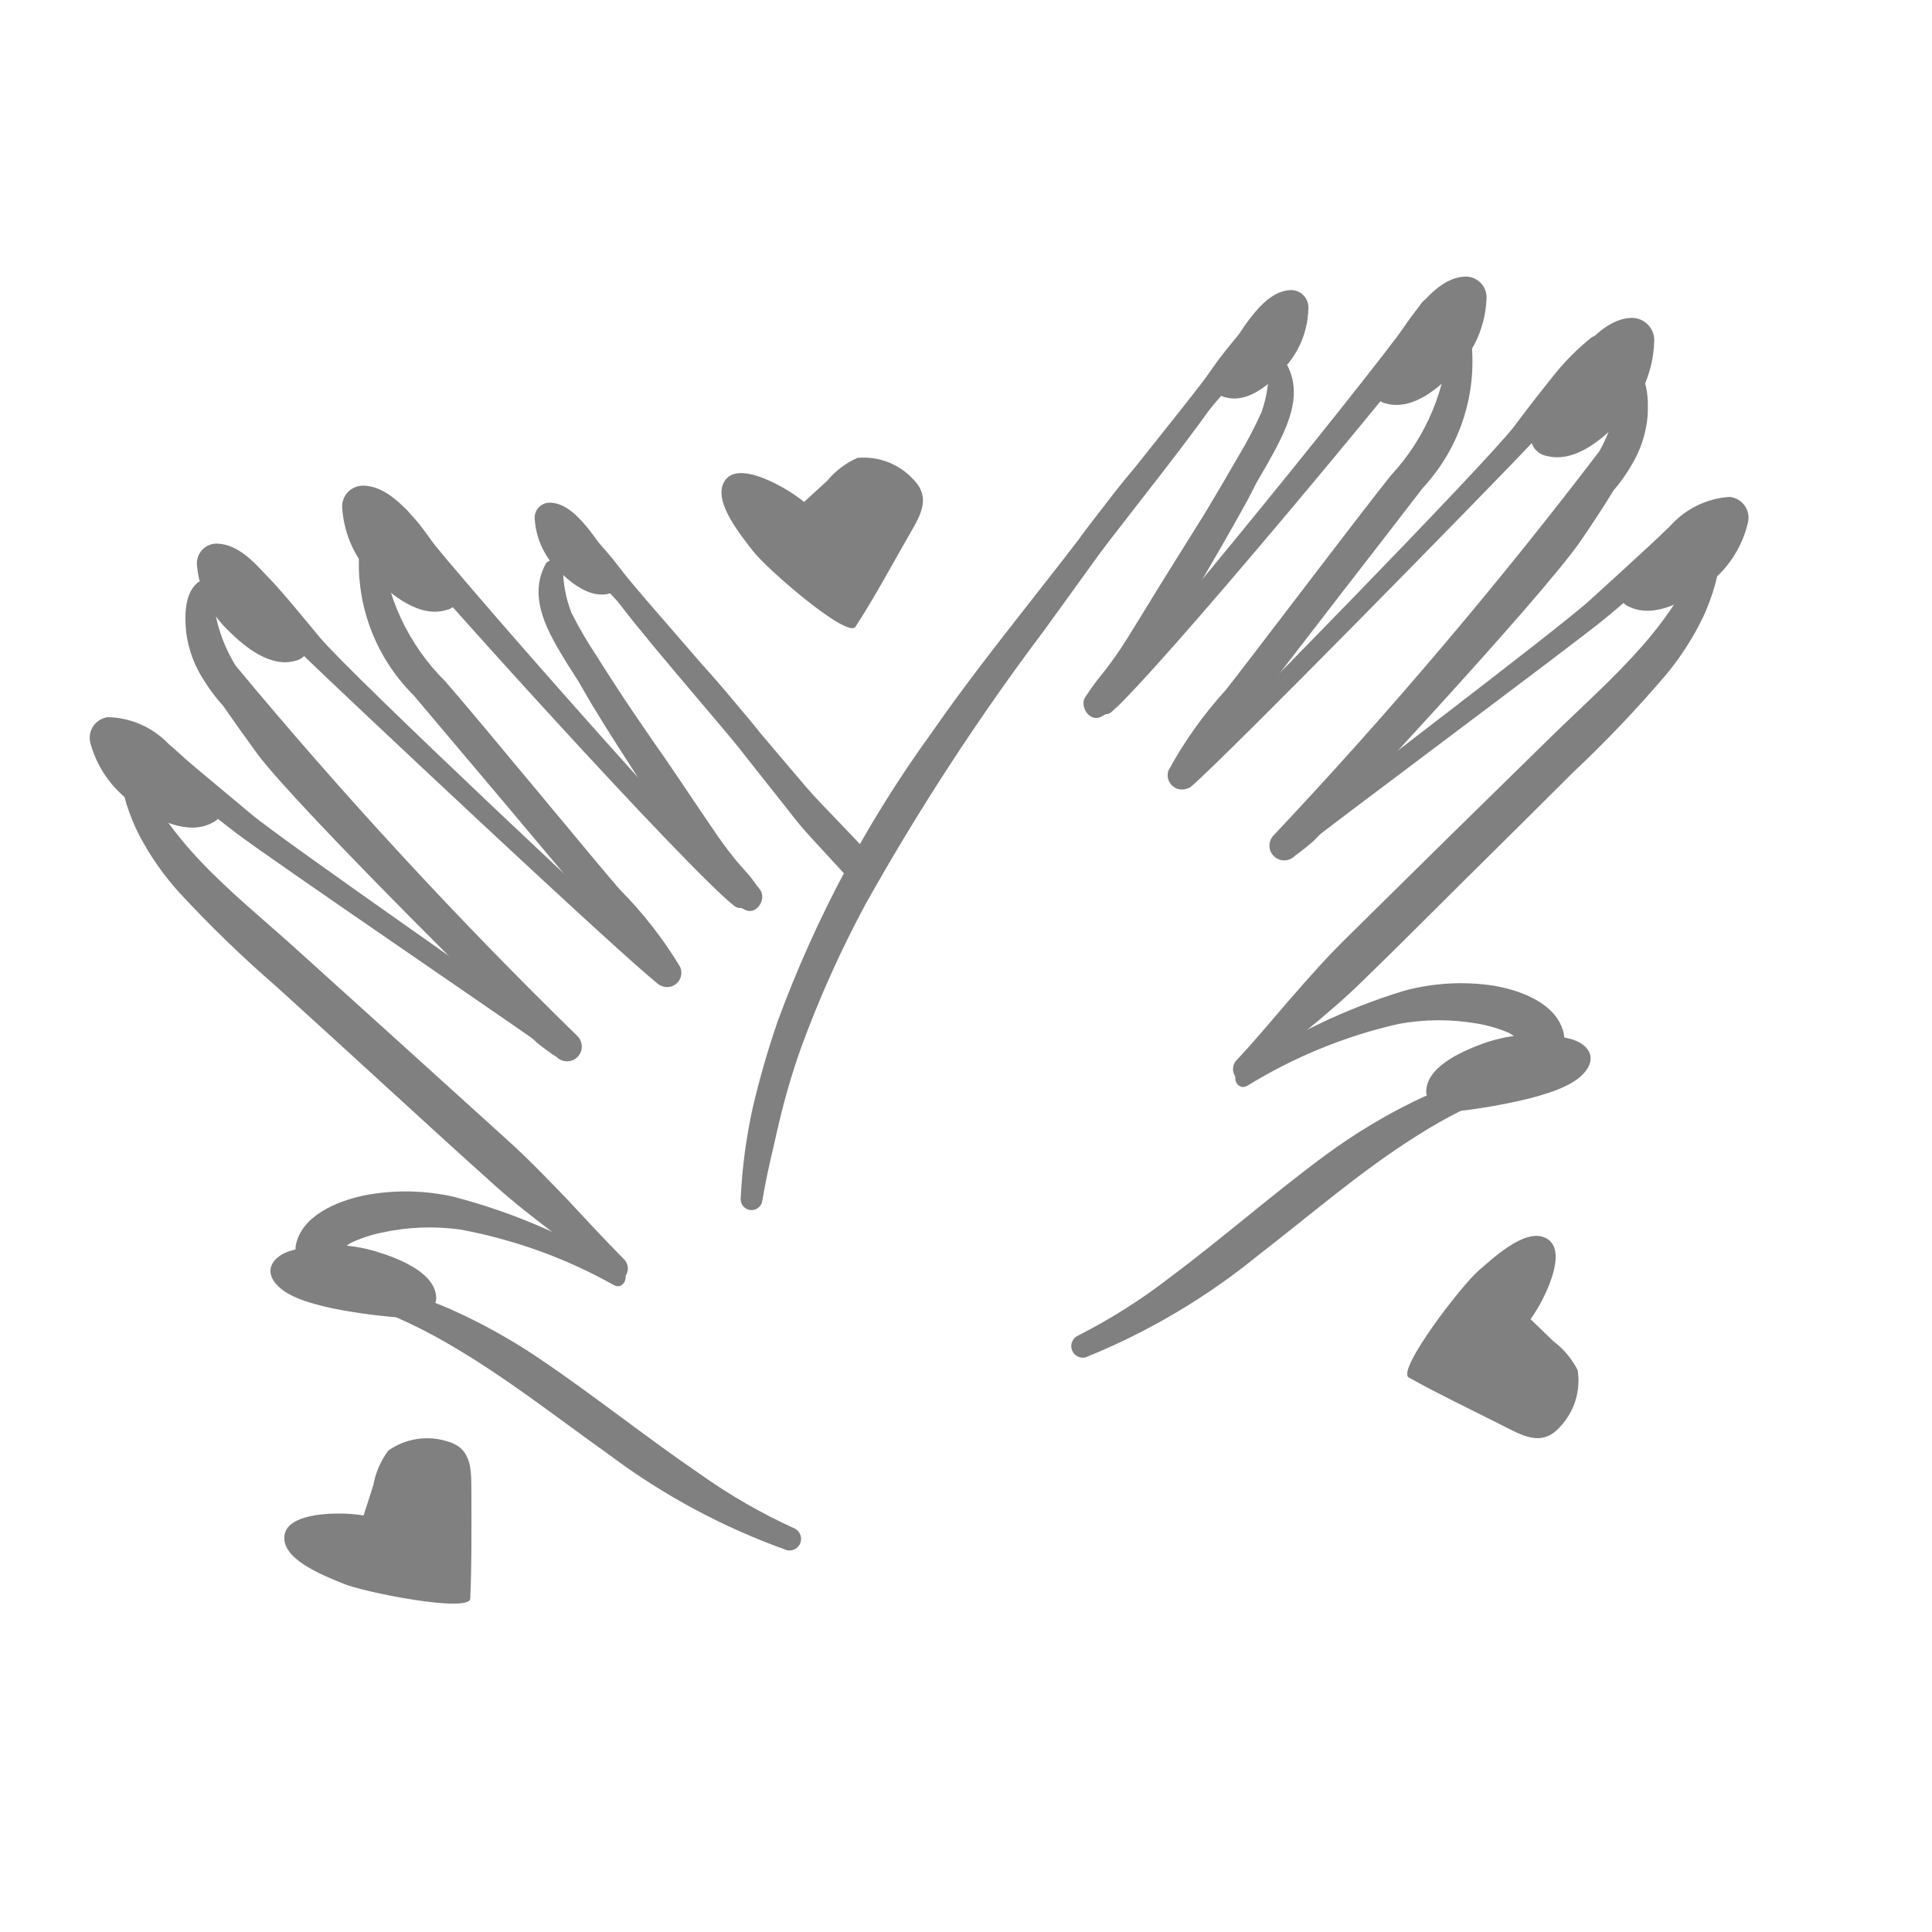
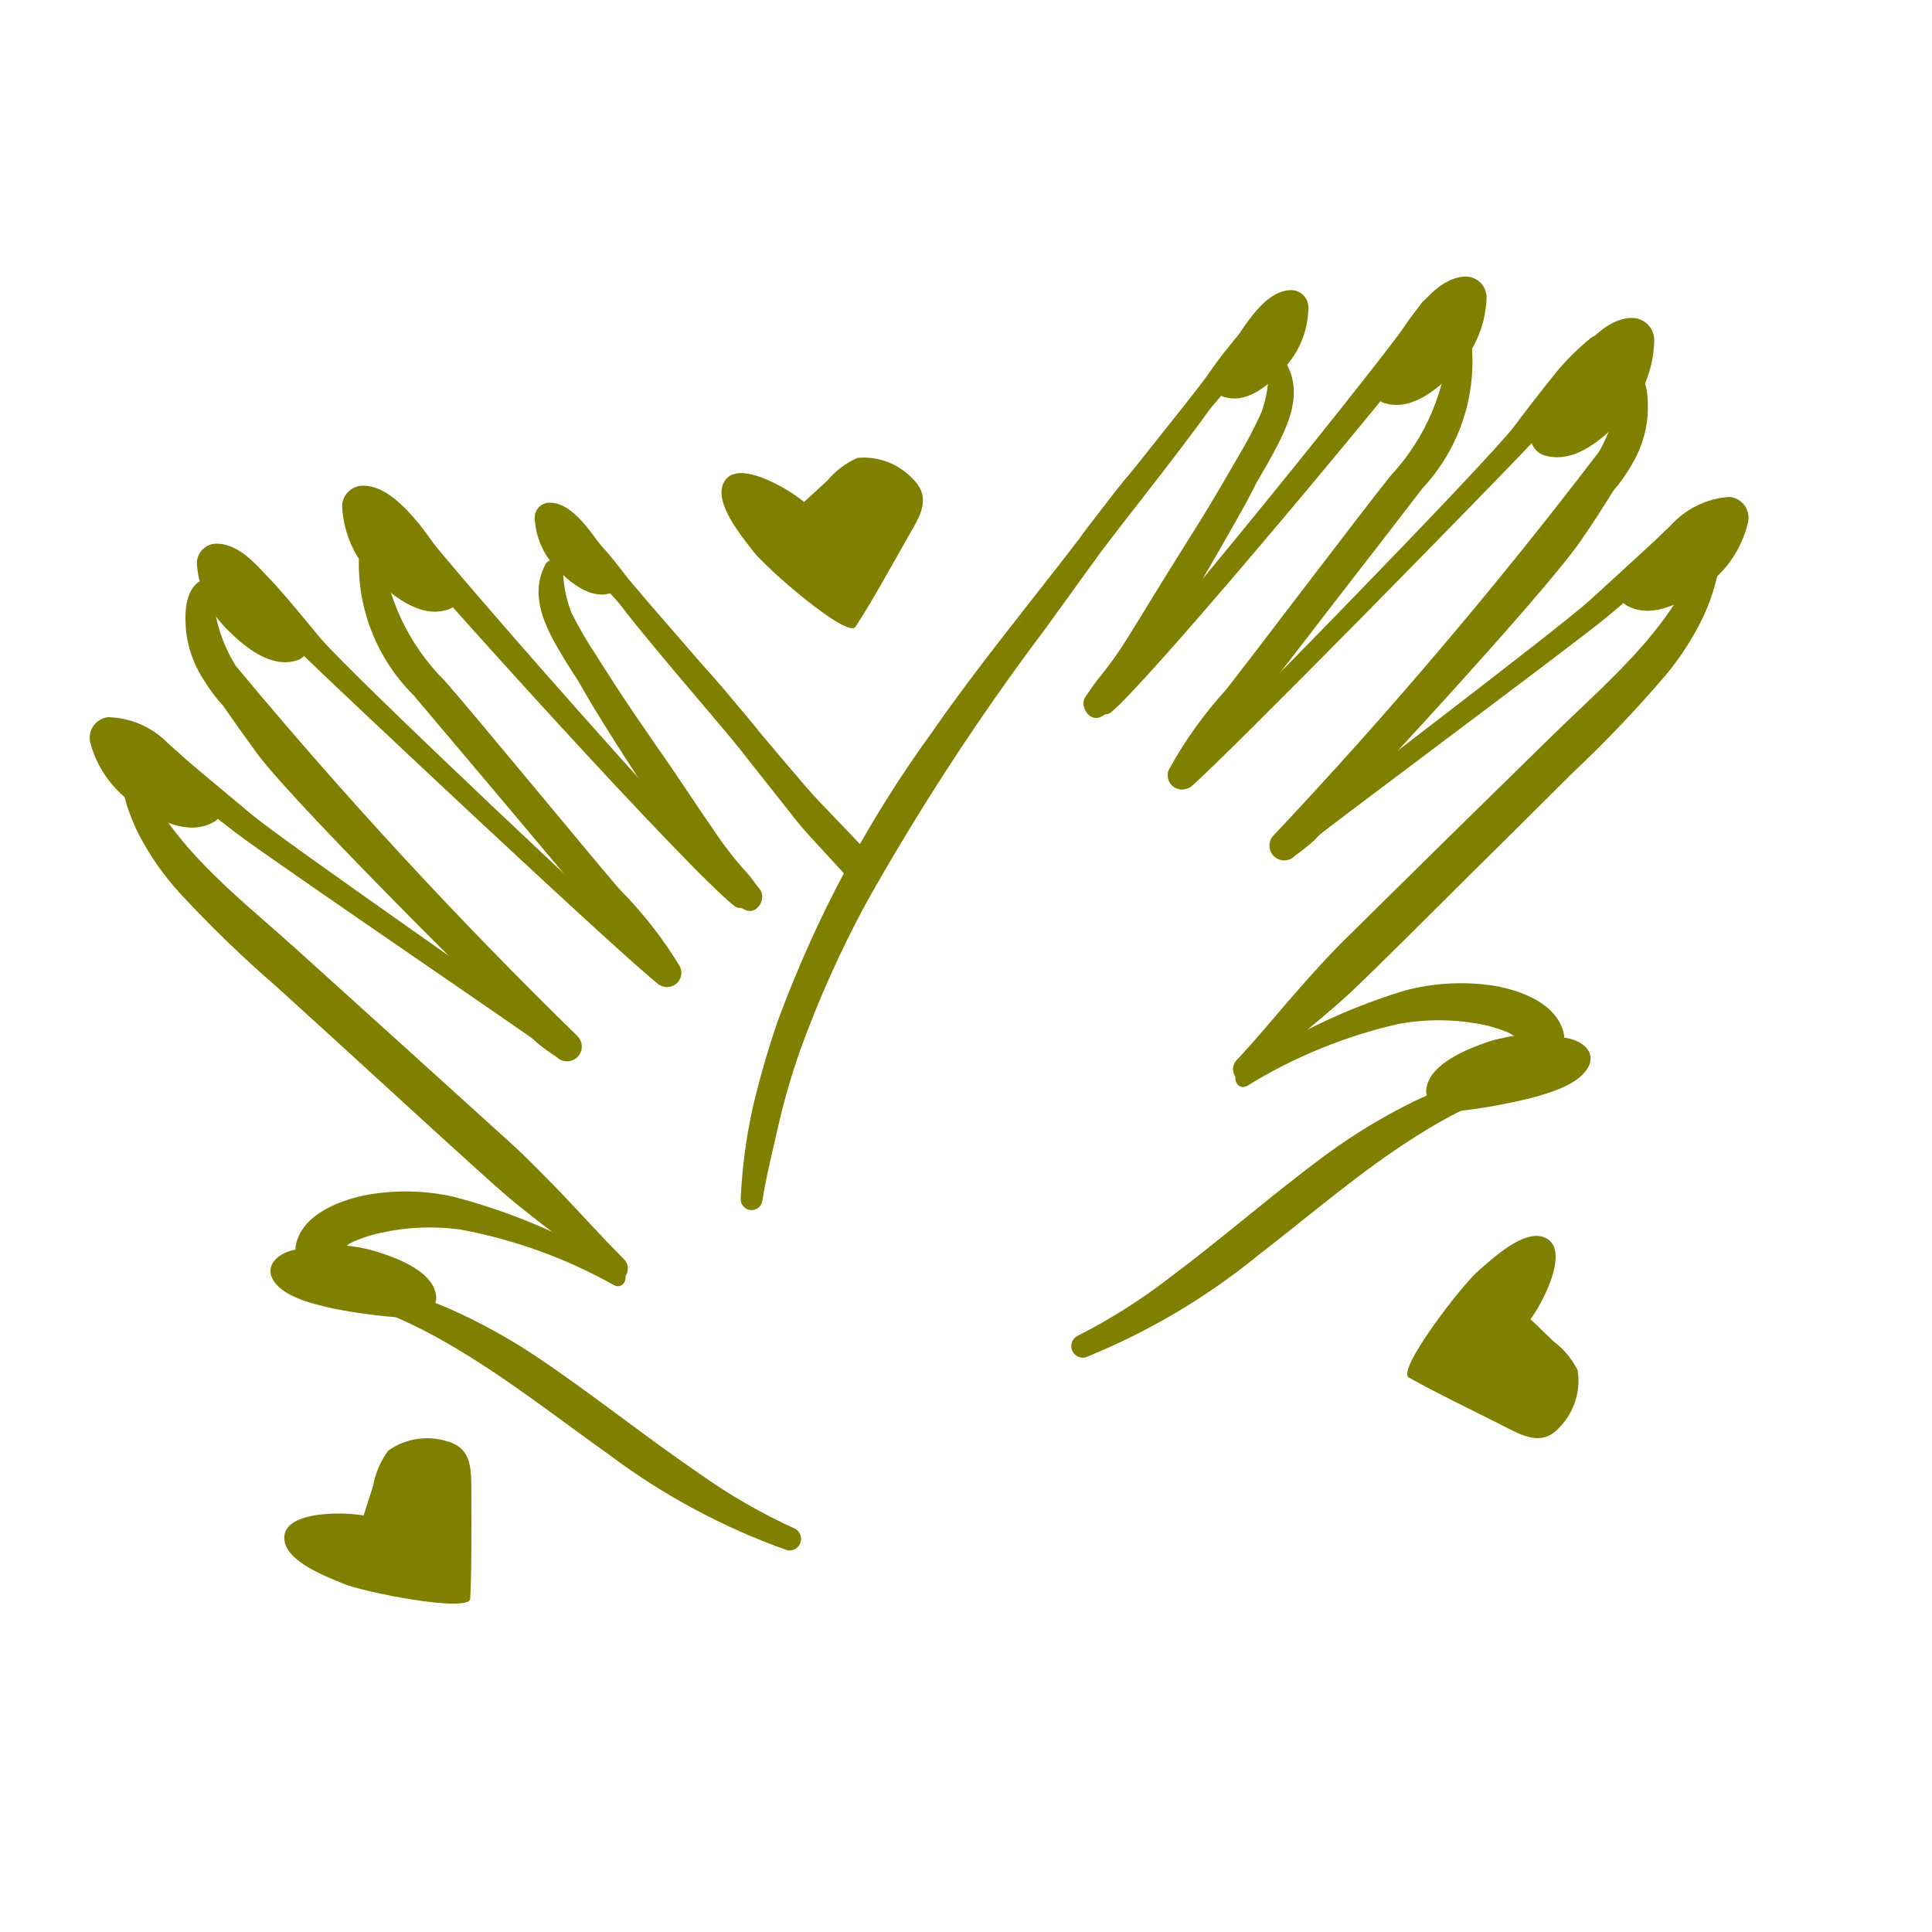
- <svg xmlns="http://www.w3.org/2000/svg" data-name="Layer 1" viewBox="0 0 5 5" x="0px" y="0px" style="fill:gray">
+ <svg xmlns="http://www.w3.org/2000/svg" data-name="Layer 1" viewBox="0 0 5 5" x="0px" y="0px" style="fill:olive">
  <path d="M3.326.936a.025.025,0,0,0-.043.012.319.319,0,0,1-.018.118A1.043,1.043,0,0,1,3.206,1.179q-.044.077-.09.153c-.025.04-.05.08-.075.12-.039.062-.077.125-.116.188-.017.027-.034.054-.054.08-.01.014-.021.027-.032.041S2.82,1.788,2.81,1.802c-.019.025.011.07.041.052a.232.232,0,0,0,.044-.029.432.432,0,0,0,.037-.041.91.91,0,0,0,.055-.079c.041-.064.079-.129.118-.194.039-.067.078-.134.115-.201.012-.021.022-.042.033-.063l.028-.048C3.325,1.119,3.38,1.023,3.326.936Z" />
  <path d="M3.806.869A.029.029,0,0,0,3.778.845a.028.028,0,0,0-.028.025.564.564,0,0,1-.15.36c-.076.094-.376.491-.428.556a1.065,1.065,0,0,0-.148.208.037.037,0,0,0,.057.042,1.047,1.047,0,0,0,.157-.196c.05-.069.397-.515.444-.577A.48.48,0,0,0,3.806.869Z" />
  <path d="M4.264,1.077c.002-.041.002-.1-.034-.128A.025.025,0,0,0,4.192.96a.193.193,0,0,0-.005.054.252.252,0,0,1-.008.053.399.399,0,0,1-.04.101,12.52,12.52,0,0,1-.843.994.038.038,0,0,0,.055.053.593.593,0,0,0,.05-.04c.019-.018.589-.627.691-.777.029-.042.057-.085.084-.129a.408.408,0,0,0,.045-.063A.295.295,0,0,0,4.264,1.077Z" />
  <path d="M4.375,1.327c-.027.003-.047.031-.067.049l-.063.058q-.064.059-.129.118c-.085.078-.716.554-.804.628-.023.02.005.056.028.038.09-.073.726-.545.816-.619q.065-.054.129-.111l.067-.059c.023-.02.048-.035.056-.067A.03.03,0,0,0,4.375,1.327Z" />
  <path d="M4.452,1.421a.024.024,0,1,0-.048-.006.204.204,0,0,1-.014.037c-.004.012-.01.024-.015.036a.468.468,0,0,1-.035.065.993.993,0,0,1-.09.119c-.072.082-.154.155-.232.231q-.267.261-.532.523c-.051.05-.098.103-.145.157-.047.054-.092.109-.141.161-.025.027.007.072.035.046.095-.085.198-.16.289-.249.092-.089.182-.18.273-.27s.182-.18.273-.271a3.173,3.173,0,0,0,.241-.253.723.723,0,0,0,.098-.153.531.531,0,0,0,.029-.079c.004-.014.007-.029.01-.043C4.451,1.454,4.449,1.438,4.452,1.421Z" />
  <path d="M4.047,2.675c-.017-.078-.111-.112-.181-.124a.565.565,0,0,0-.232.013,1.565,1.565,0,0,0-.425.204c-.025.015-.008.057.019.042a1.292,1.292,0,0,1,.391-.16.578.578,0,0,1,.204-.001.362.362,0,0,1,.082.024.497.497,0,0,1,.067.048C4.005,2.741,4.056,2.718,4.047,2.675Z" />
  <path d="M3.932,2.786a.025.025,0,0,0-.032-.014c-.043.011-.086.017-.128.032a1.048,1.048,0,0,0-.114.047,1.515,1.515,0,0,0-.223.135c-.139.102-.268.216-.406.319a1.482,1.482,0,0,1-.242.153.03.03,0,0,0,.022.055,1.738,1.738,0,0,0,.448-.265c.135-.104.264-.217.409-.308a1.259,1.259,0,0,1,.12-.068A.721.721,0,0,1,3.918,2.818.025.025,0,0,0,3.932,2.786Z" />
  <path d="M4.118.874a.623.623,0,0,0-.091.09c-.037.046-.073.092-.108.139-.071.094-.781.82-.868.9a.023.023,0,0,0,.03.034c.09-.076.8-.801.88-.887.04-.043.079-.087.118-.131A.812.812,0,0,0,4.165.925C4.18.898,4.15.852,4.118.874Z" />
  <path d="M3.677.787c-.081.125-.724.915-.83,1.02-.021.02.006.055.029.036C2.993,1.743,3.647.956,3.737.832,3.766.792,3.703.747,3.677.787Z" />
  <path d="M3.252.837c-.031.005-.052.036-.071.059-.02.024-.038.049-.056.075-.037.053-.292.366-.328.418a.022.022,0,0,0,.035.026c.041-.048.298-.357.34-.404C3.193.988,3.212.965,3.232.943S3.28.9,3.286.87A.03.03,0,0,0,3.252.837Z" />
  <path d="M2.945,1.202c-.049.054-.093.115-.137.173q-.066.086-.133.171c-.09.115-.18.229-.263.349a3.085,3.085,0,0,0-.399.747,2.298,2.298,0,0,0-.065.225,1.389,1.389,0,0,0-.031.233.028.028,0,0,0,.056.007c.011-.068.028-.134.043-.201a1.826,1.826,0,0,1,.057-.194,2.835,2.835,0,0,1,.167-.372,6.312,6.312,0,0,1,.464-.711c.047-.065.094-.13.141-.195.048-.066.274-.347.314-.418A1.784,1.784,0,0,0,2.945,1.202Z" />
  <path d="M1.413,1.458a.025.025,0,0,1,.044.011.319.319,0,0,0,.022.117,1.043,1.043,0,0,0,.064.11q.047.075.097.149c.027.039.053.078.08.116.042.061.082.122.124.183.018.027.037.053.057.078.011.013.022.026.034.039s.02.027.031.04c.02.024-.008.07-.039.053a.232.232,0,0,1-.046-.027.432.432,0,0,1-.039-.039.91.91,0,0,1-.058-.077C1.74,2.15,1.699,2.086,1.658,2.023c-.042-.065-.084-.13-.124-.196-.012-.02-.024-.041-.036-.062L1.468,1.718C1.421,1.641,1.363,1.548,1.413,1.458Z" />
  <path d="M.931,1.411a.029.029,0,0,1,.027-.025.028.028,0,0,1,.029.023.564.564,0,0,0,.165.354c.08.091.396.475.451.538a1.065,1.065,0,0,1,.157.201.037.037,0,0,1-.056.045,1.047,1.047,0,0,1-.165-.189c-.052-.067-.418-.498-.468-.558A.48.48,0,0,1,.931,1.411Z" />
  <path d="M.482,1.638C.478,1.598.476,1.539.51,1.509a.025.025,0,0,1,.039.009.193.193,0,0,1,.007.054.252.252,0,0,0,.01.052.399.399,0,0,0,.044.099,12.52,12.52,0,0,0,.884.958.038.038,0,0,1-.053.055.593.593,0,0,1-.052-.038c-.02-.017-.615-.602-.723-.747C.636,1.91.606,1.868.577,1.826A.408.408,0,0,1,.53,1.764.295.295,0,0,1,.482,1.638Z" />
  <path d="M.381,1.893c.027.001.049.029.069.046l.065.055q.067.056.134.112c.088.074.739.523.829.594.024.019-.003.057-.027.039C1.358,2.671.703,2.226.61,2.155q-.068-.052-.134-.105l-.069-.056C.384,1.975.358,1.96.349,1.929A.03.03,0,0,1,.381,1.893Z" />
  <path d="M.309,1.99a.024.024,0,1,1,.047-.008.204.204,0,0,0,.016.036c.005.012.011.024.016.035a.468.468,0,0,0,.038.063.993.993,0,0,0,.095.115c.075.079.16.148.241.221q.277.25.554.501c.053.048.102.099.152.151.049.052.097.105.147.155.026.026-.004.072-.033.048-.098-.081-.204-.152-.299-.237-.095-.085-.19-.172-.284-.258s-.189-.173-.284-.259a3.173,3.173,0,0,1-.251-.243.723.723,0,0,1-.104-.149.531.531,0,0,1-.032-.078c-.004-.014-.008-.028-.011-.043C.31,2.023.312,2.007.309,1.99Z" />
  <path d="M.765,3.226c.013-.079.106-.117.176-.132a.565.565,0,0,1,.232.003,1.565,1.565,0,0,1,.433.186c.026.014.01.057-.017.043a1.292,1.292,0,0,0-.398-.144.578.578,0,0,0-.203.008.362.362,0,0,0-.081.027.497.497,0,0,0-.065.051A.048.048,0,0,1,.765,3.226Z" />
  <path d="M.885,3.332a.025.025,0,0,1,.031-.015c.043.009.086.014.129.027a1.048,1.048,0,0,1,.116.042,1.515,1.515,0,0,1,.229.126c.143.096.277.204.419.301a1.482,1.482,0,0,0,.248.143.03.03,0,0,1-.02.056,1.738,1.738,0,0,1-.459-.246c-.139-.099-.273-.205-.421-.29a1.259,1.259,0,0,0-.123-.063A.721.721,0,0,0,.9,3.364.025.025,0,0,1,.885,3.332Z" />
  <path d="M.619,1.429a.623.623,0,0,1,.095.086c.039.044.076.089.114.135.075.091.815.787.905.862a.023.023,0,0,1-.029.035C1.61,2.475.871,1.78.787,1.698.745,1.657.704,1.614.664,1.572a.812.812,0,0,1-.089-.09C.558,1.455.586,1.408.619,1.429Z" />
  <path d="M1.056,1.324c.086.121.762.884.872.984.021.019-.003.055-.027.037C1.78,2.251,1.093,1.491.998,1.371.967,1.333,1.028,1.285,1.056,1.324Z" />
  <path d="M1.483,1.356c.031.004.053.034.073.056.021.023.04.047.059.072.039.051.307.353.345.404a.022.022,0,0,1-.034.028c-.043-.046-.313-.345-.356-.39-.021-.022-.041-.043-.062-.065s-.05-.041-.057-.071A.03.03,0,0,1,1.483,1.356Z" />
  <path d="M2.062,2.125c.034.043.131.141.164.184.014-.027.028-.053.04-.08C2.228,2.184,2.127,2.084,2.089,2.04q-.07-.082-.14-.165c-.047-.056-.093-.115-.144-.167A1.784,1.784,0,0,0,1.581,1.531c.043.069.281.341.331.404C1.962,1.999,2.012,2.061,2.062,2.125Z" />
  <path d="M4.062,2.688c.04.01.064.037.051.068-.02.048-.096.071-.152.086a1.466,1.466,0,0,1-.191.034l-.011 0a.056.056,0,0,1-.068-.048c-.002-.064.085-.105.149-.128A.394.394,0,0,1,4.062,2.688Z" />
  <path d="M4.281.886A.058.058,0,0,0,4.217.823c-.062.005-.112.066-.147.112a1.189,1.189,0,0,0-.098.161l-.004.01a.05.05,0,0,0,.035.074c.075.019.149-.047.196-.098A.302.302,0,0,0,4.281.886Z" />
  <path d="M4.523,1.355a.054.054,0,0,0-.047-.069.224.224,0,0,0-.154.076,1.101,1.101,0,0,0-.118.128l-.005.008a.046.046,0,0,0,.019.073c.065.03.144-.016.195-.054A.279.279,0,0,0,4.523,1.355Z" />
  <path d="M1.384,1.345a.039.039,0,0,1,.042-.044c.042.002.077.043.101.073a.802.802,0,0,1,.069.106l.003.006a.034.034,0,0,1-.022.05c-.05.014-.102-.029-.134-.062A.203.203,0,0,1,1.384,1.345Z" />
  <path d="M.752,3.237c-.039.012-.062.04-.048.07.022.047.099.066.156.079a1.466,1.466,0,0,0,.192.025l.011-0A.056.056,0,0,0,1.129,3.36c-.001-.064-.09-.101-.155-.121A.394.394,0,0,0,.752,3.237Z" />
  <path d="M.51,1.465A.051.051,0,0,1,.564,1.407c.054.002.101.054.133.092a1.039,1.039,0,0,1,.092.137l.004.008a.044.044,0,0,1-.028.066c-.065.019-.132-.036-.174-.078A.264.264,0,0,1,.51,1.465Z" />
  <path d="M.886,1.319a.054.054,0,0,1,.057-.062c.057.002.106.057.141.098A1.101,1.101,0,0,1,1.18,1.5l.004.009a.046.046,0,0,1-.03.07c-.068.02-.14-.038-.185-.083A.279.279,0,0,1,.886,1.319Z" />
  <path d="M.235,1.927a.054.054,0,0,1,.044-.071.224.224,0,0,1,.157.069,1.101,1.101,0,0,1,.123.123l.005.008a.046.046,0,0,1-.016.074c-.063.033-.145-.01-.197-.046A.279.279,0,0,1,.235,1.927Z" />
  <path d="M3.386.8A.045.045,0,0,0,3.336.751c-.048.004-.086.052-.112.088A.918.918,0,0,0,3.15.964L3.147.972a.038.038,0,0,0,.028.057c.058.014.115-.038.15-.078A.233.233,0,0,0,3.386.8Z" />
  <path d="M3.847.775A.054.054,0,0,0,3.788.716c-.057.004-.104.061-.136.104a1.101,1.101,0,0,0-.091.149L3.557.977a.046.046,0,0,0,.033.068c.069.017.138-.044.181-.091A.279.279,0,0,0,3.847.775Z" />
  <path d="M4.037,3.693a.174.174,0,0,0,.046-.147.214.214,0,0,0-.063-.075l-.059-.057a.391.391,0,0,0,.033-.055c.018-.036.061-.134.002-.157-.053-.021-.134.056-.168.085-.045.038-.215.26-.182.278.077.043.157.081.236.121C3.938,3.714,3.989,3.747,4.037,3.693Z" />
  <path d="M2.363,1.24A.174.174,0,0,0,2.219,1.185a.214.214,0,0,0-.078.059L2.081,1.299a.391.391,0,0,0-.053-.036c-.035-.02-.13-.069-.156-.012-.024.052.048.137.075.173.035.047.247.23.267.198.048-.074.09-.152.134-.229C2.378,1.34,2.414,1.291,2.363,1.24Z" />
  <path d="M1.157,3.73a.174.174,0,0,0-.152.024.214.214,0,0,0-.039.09l-.025.078a.391.391,0,0,0-.064-.005c-.04,0-.147.005-.141.068.005.057.109.095.151.113.054.023.329.077.33.039.004-.088.003-.177.003-.265C1.219,3.81,1.226,3.749,1.157,3.73Z" />
</svg>
